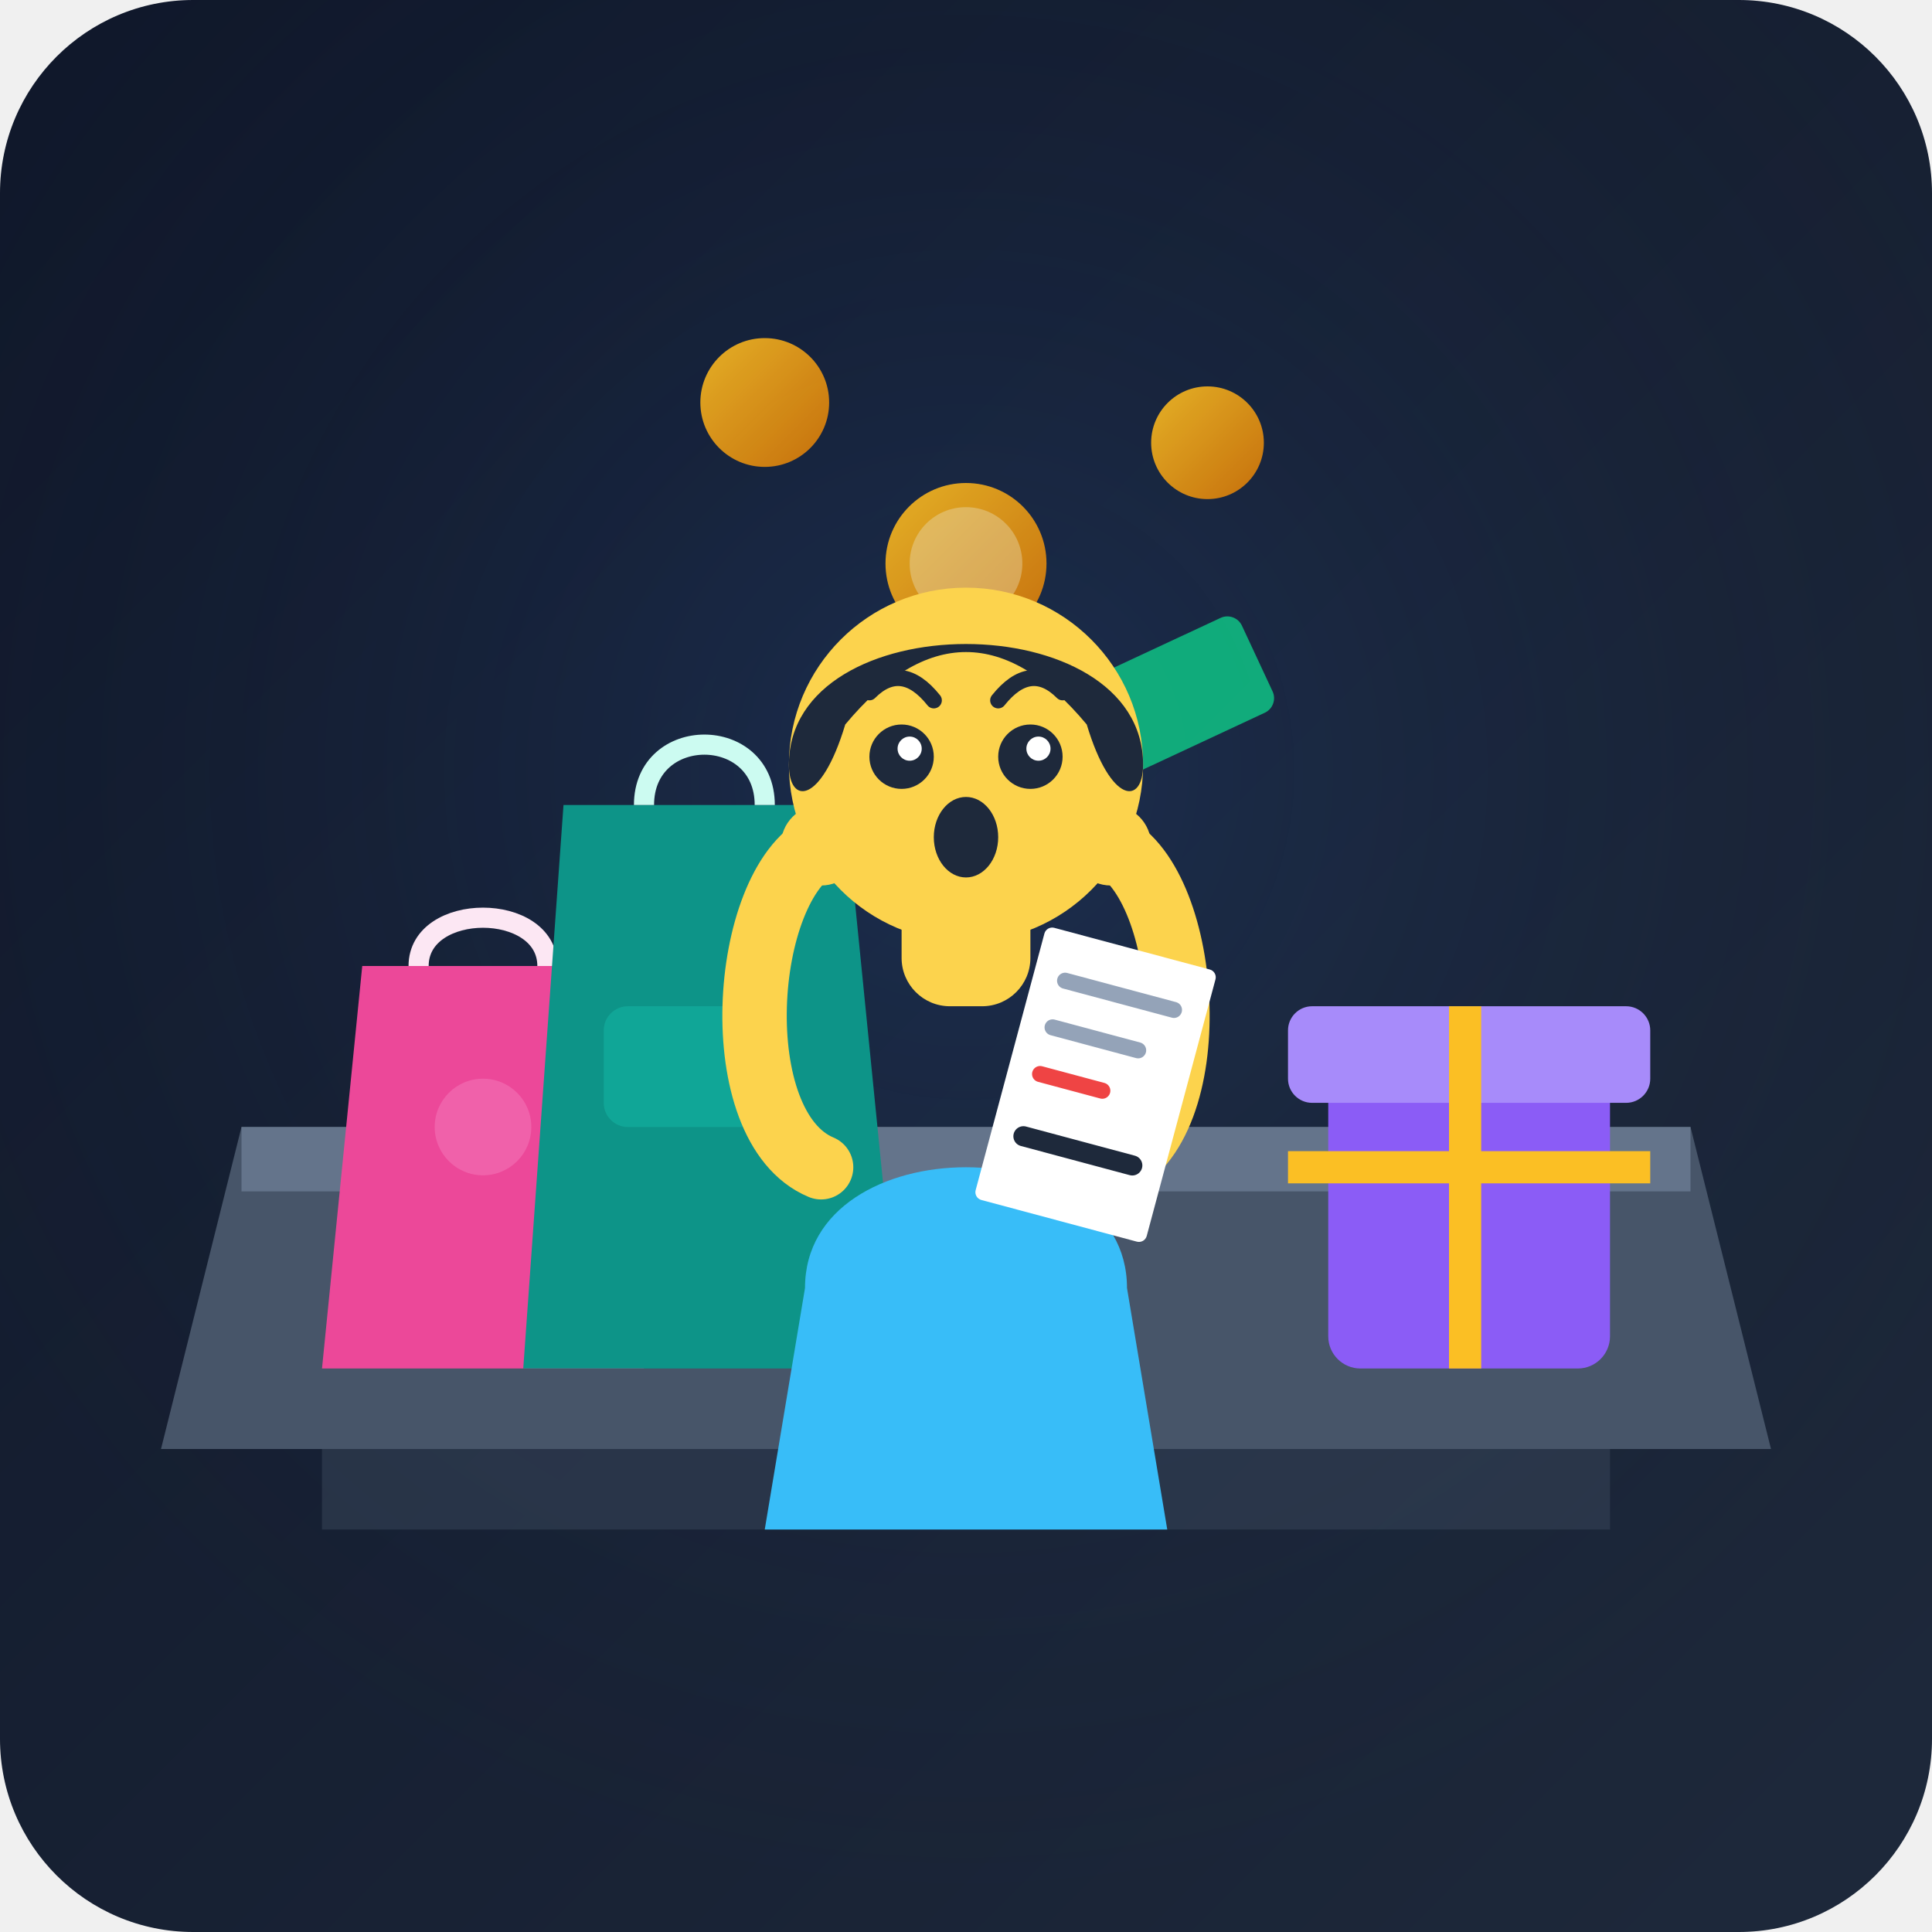
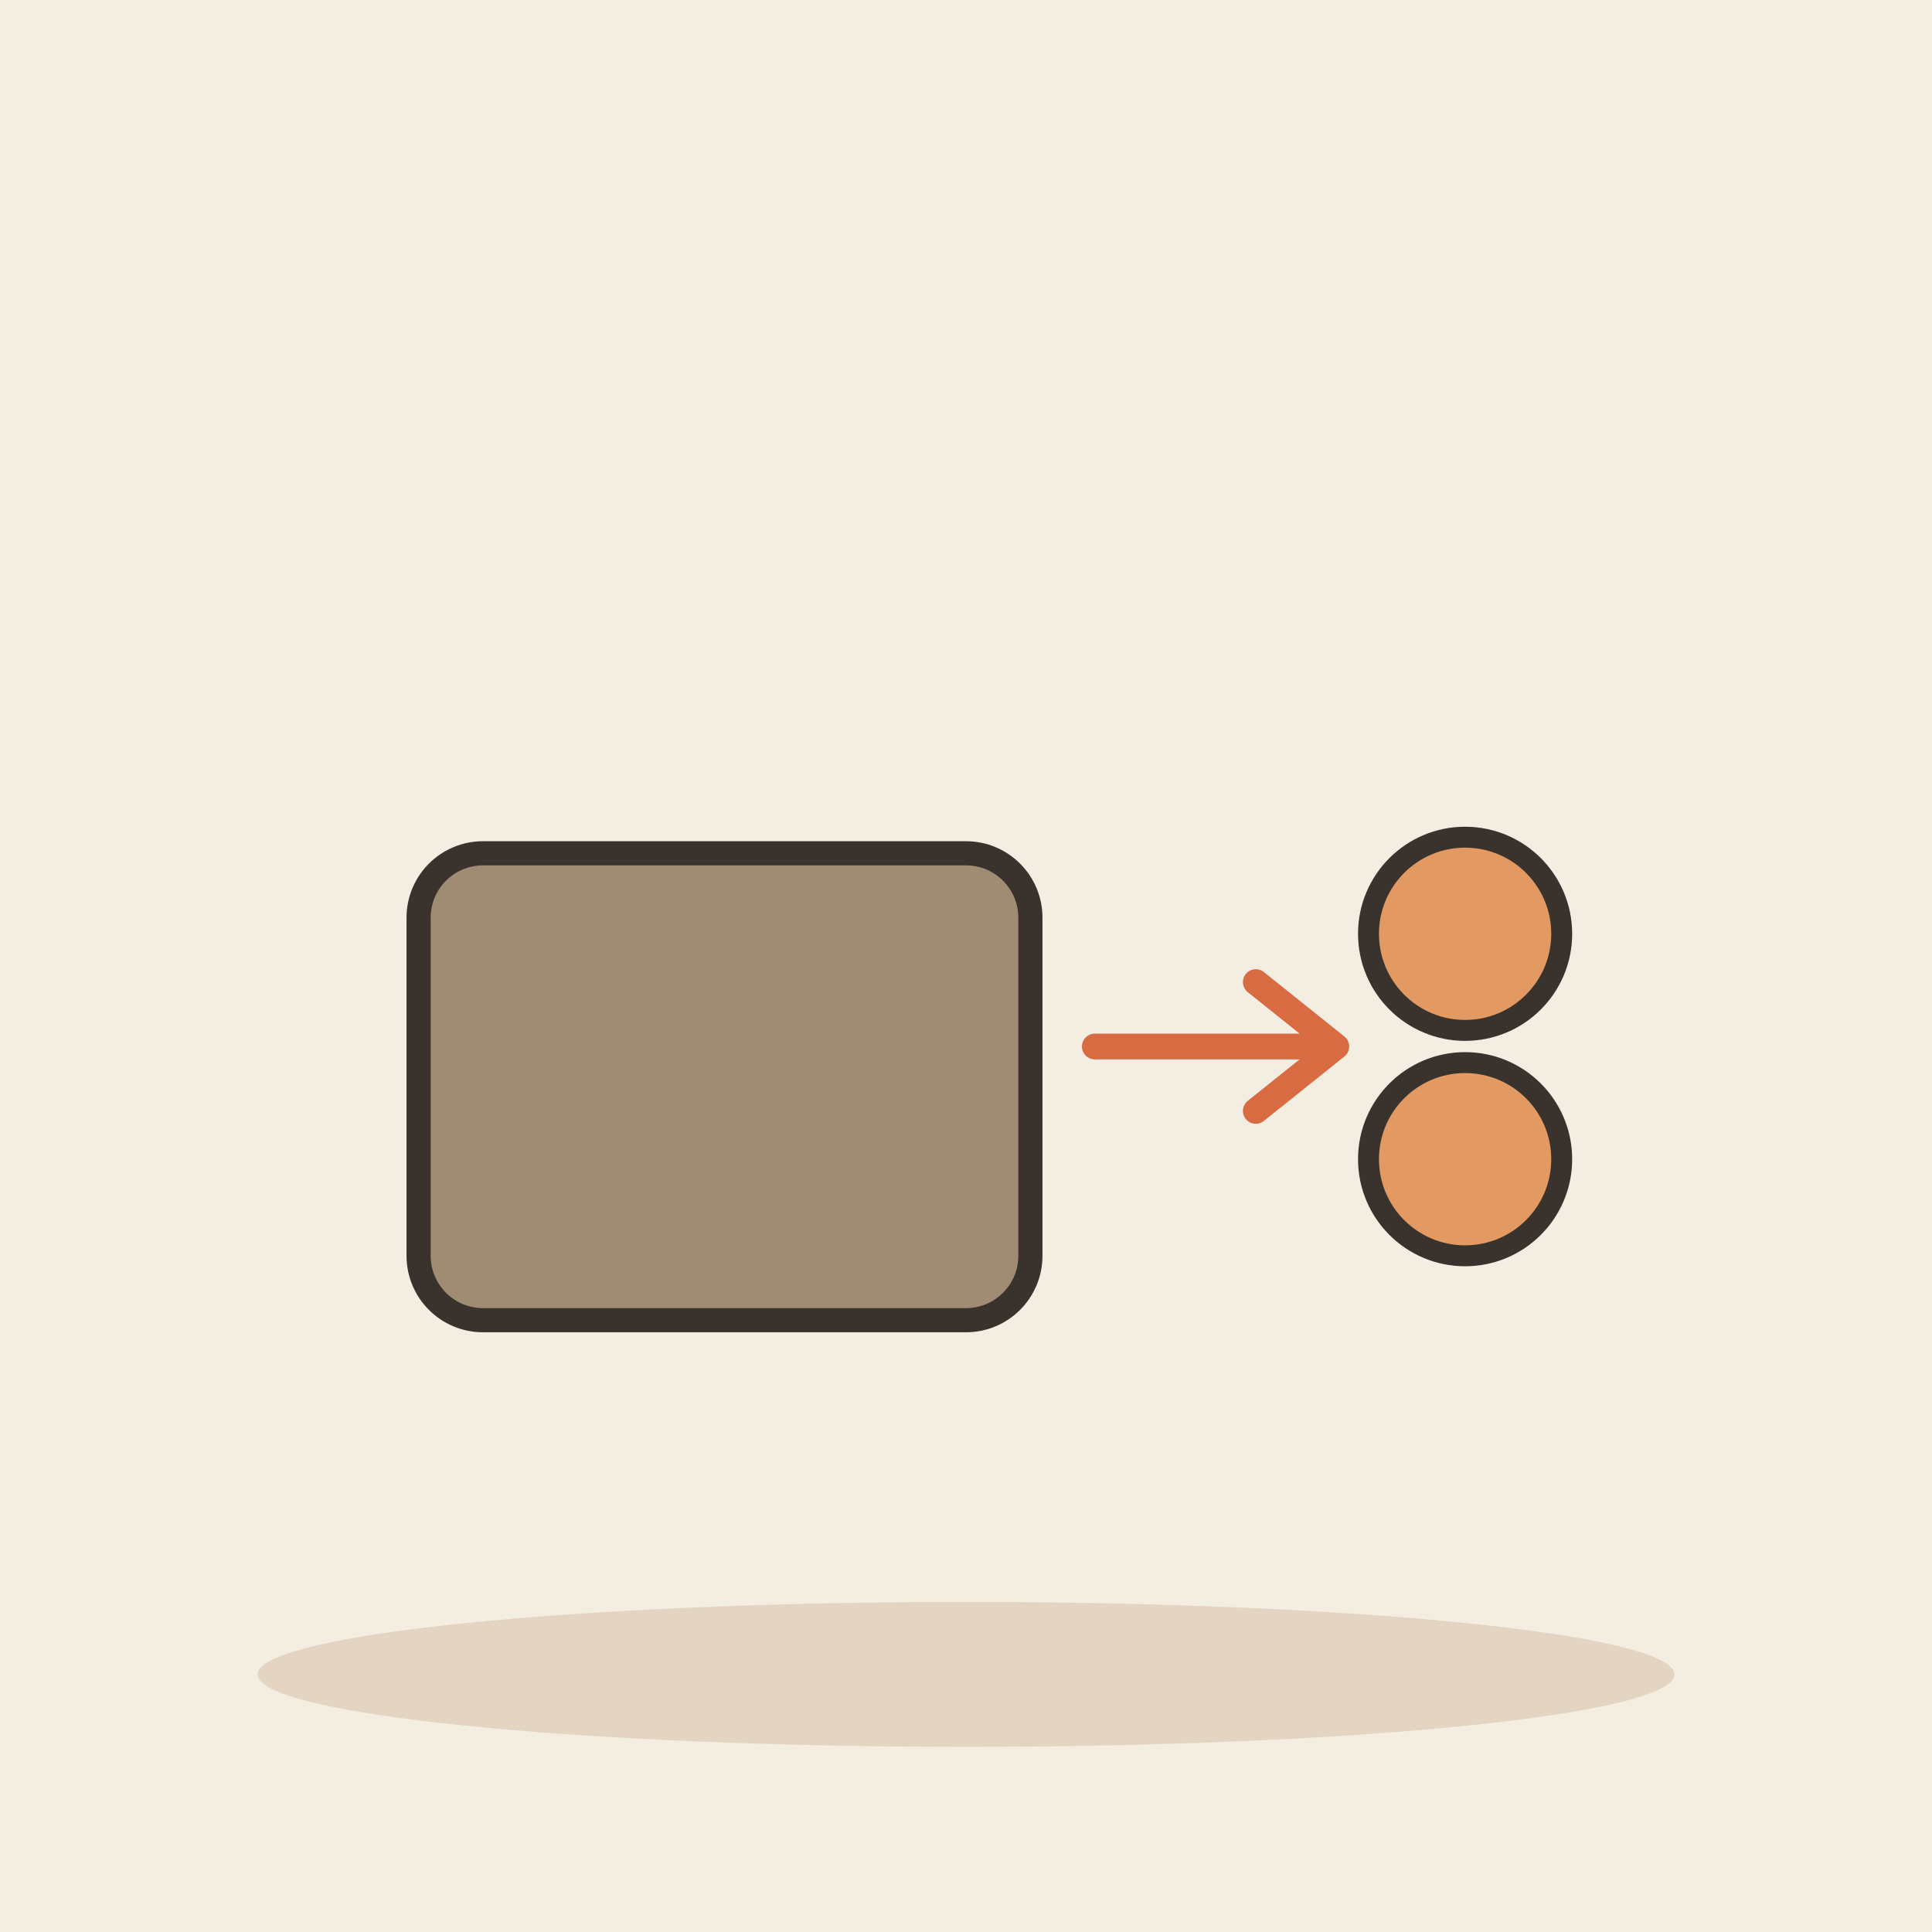
- <svg xmlns="http://www.w3.org/2000/svg" width="240" height="240" viewBox="0 0 240 240">
-   <defs>
-     <linearGradient id="bgGrad" x1="0%" y1="0%" x2="100%" y2="100%">
-       <stop offset="0%" stop-color="#0f172a" />
-       <stop offset="100%" stop-color="#1e293b" />
-     </linearGradient>
-     <radialGradient id="spotlight" cx="50%" cy="40%" r="60%">
-       <stop offset="0%" stop-color="#3b82f6" stop-opacity="0.15" />
-       <stop offset="100%" stop-color="#1e293b" stop-opacity="0" />
-     </radialGradient>
-     <linearGradient id="goldGlow" x1="0%" y1="0%" x2="100%" y2="100%">
-       <stop offset="0%" stop-color="#fbbf24" />
-       <stop offset="100%" stop-color="#d97706" />
-     </linearGradient>
-   </defs>
-   <rect width="240" height="240" rx="24" fill="url(#bgGrad)" />
-   <rect width="240" height="240" rx="24" fill="url(#spotlight)" />
-   <path d="M40 180 L200 180 L200 190 L40 190 Z" fill="#334155" opacity="0.6" />
-   <path d="M30 140 L210 140 L220 180 L20 180 Z" fill="#475569" />
-   <path d="M30 140 L210 140 L210 148 L30 148 Z" fill="#64748b" />
-   <path d="M45 120 L75 120 L80 170 L40 170 Z" fill="#ec4899" />
-   <path d="M52 120 C52 112 68 112 68 120" stroke="#fce7f3" stroke-width="2.5" fill="none" />
-   <circle cx="60" cy="140" r="6" fill="#f472b6" opacity="0.6" />
-   <path d="M70 100 L105 100 L112 170 L65 170 Z" fill="#0d9488" />
-   <path d="M80 100 C80 90 95 90 95 100" stroke="#ccfbf1" stroke-width="2.5" fill="none" />
-   <rect x="75" y="125" width="22" height="15" rx="3" fill="#14b8a6" opacity="0.5" />
-   <rect x="165" y="130" width="35" height="40" rx="4" fill="#8b5cf6" />
-   <rect x="160" y="125" width="45" height="12" rx="3" fill="#a78bfa" />
-   <path d="M182 125 L182 170" stroke="#fbbf24" stroke-width="4" />
-   <path d="M160 145 L205 145" stroke="#fbbf24" stroke-width="4" />
-   <g opacity="0.9">
-     <circle cx="120" cy="70" r="10" fill="url(#goldGlow)" />
-     <circle cx="120" cy="70" r="7" fill="#fef3c7" opacity="0.4" />
-     <circle cx="150" cy="55" r="7" fill="url(#goldGlow)" />
-     <circle cx="95" cy="50" r="8" fill="url(#goldGlow)" />
-     <rect x="135" y="80" width="22" height="13" rx="2" transform="rotate(-25 146 86)" fill="#10b981" />
-     <rect x="100" y="95" width="20" height="12" rx="2" transform="rotate(35 110 101)" fill="#10b981" />
-   </g>
-   <path d="M100 160 C100 140 140 140 140 160 L145 190 L95 190 Z" fill="#38bdf8" />
-   <rect x="112" y="105" width="16" height="20" rx="6" fill="#fcd34d" />
-   <circle cx="120" cy="95" r="22" fill="#fcd34d" />
-   <path d="M98 95 C98 75 142 75 142 95 C142 100 138 100 135 90 C125 78 115 78 105 90 C102 100 98 100 98 95 Z" fill="#1e293b" />
-   <circle cx="112" cy="94" r="4" fill="#1e293b" />
-   <circle cx="128" cy="94" r="4" fill="#1e293b" />
-   <circle cx="113" cy="93" r="1.5" fill="#ffffff" />
-   <circle cx="129" cy="93" r="1.5" fill="#ffffff" />
-   <path d="M108 86 Q112 82 116 87" stroke="#1e293b" stroke-width="2" stroke-linecap="round" fill="none" />
-   <path d="M124 87 Q128 82 132 86" stroke="#1e293b" stroke-width="2" stroke-linecap="round" fill="none" />
-   <ellipse cx="120" cy="104" rx="4" ry="5" fill="#1e293b" />
-   <path d="M102 145 C90 140 92 110 102 105" stroke="#fcd34d" stroke-width="8" stroke-linecap="round" fill="none" />
-   <circle cx="102" cy="105" r="5" fill="#fcd34d" />
-   <path d="M138 145 C150 140 148 110 138 105" stroke="#fcd34d" stroke-width="8" stroke-linecap="round" fill="none" />
-   <circle cx="138" cy="105" r="5" fill="#fcd34d" />
-   <g transform="translate(130, 115) rotate(15)">
-     <rect x="0" y="0" width="22" height="35" rx="1" fill="#ffffff" />
-     <line x1="4" y1="6" x2="18" y2="6" stroke="#94a3b8" stroke-width="2" stroke-linecap="round" />
-     <line x1="4" y1="12" x2="15" y2="12" stroke="#94a3b8" stroke-width="2" stroke-linecap="round" />
-     <line x1="4" y1="18" x2="12" y2="18" stroke="#ef4444" stroke-width="2" stroke-linecap="round" />
-     <line x1="4" y1="26" x2="18" y2="26" stroke="#1e293b" stroke-width="2.5" stroke-linecap="round" />
-   </g>
+ <svg xmlns="http://www.w3.org/2000/svg" viewBox="0 0 240 240" data-style="editorial">
+   <rect width="240" height="240" fill="#F4EDE2" />
+   <ellipse cx="120" cy="208" rx="88" ry="9" fill="#E3D5C1" />
+   <rect x="52" y="106" width="76" height="58" rx="8" fill="#A08B73" stroke="#3A332D" stroke-width="3" />
+   <path d="M136 130 H164 M156 122 L166 130 L156 138" fill="none" stroke="#D96B43" stroke-width="3.2" stroke-linecap="round" stroke-linejoin="round" />
+   <circle cx="182" cy="116" r="12" fill="#E39A62" stroke="#3A332D" stroke-width="2.6" />
+   <circle cx="182" cy="144" r="12" fill="#E39A62" stroke="#3A332D" stroke-width="2.6" />
</svg>
